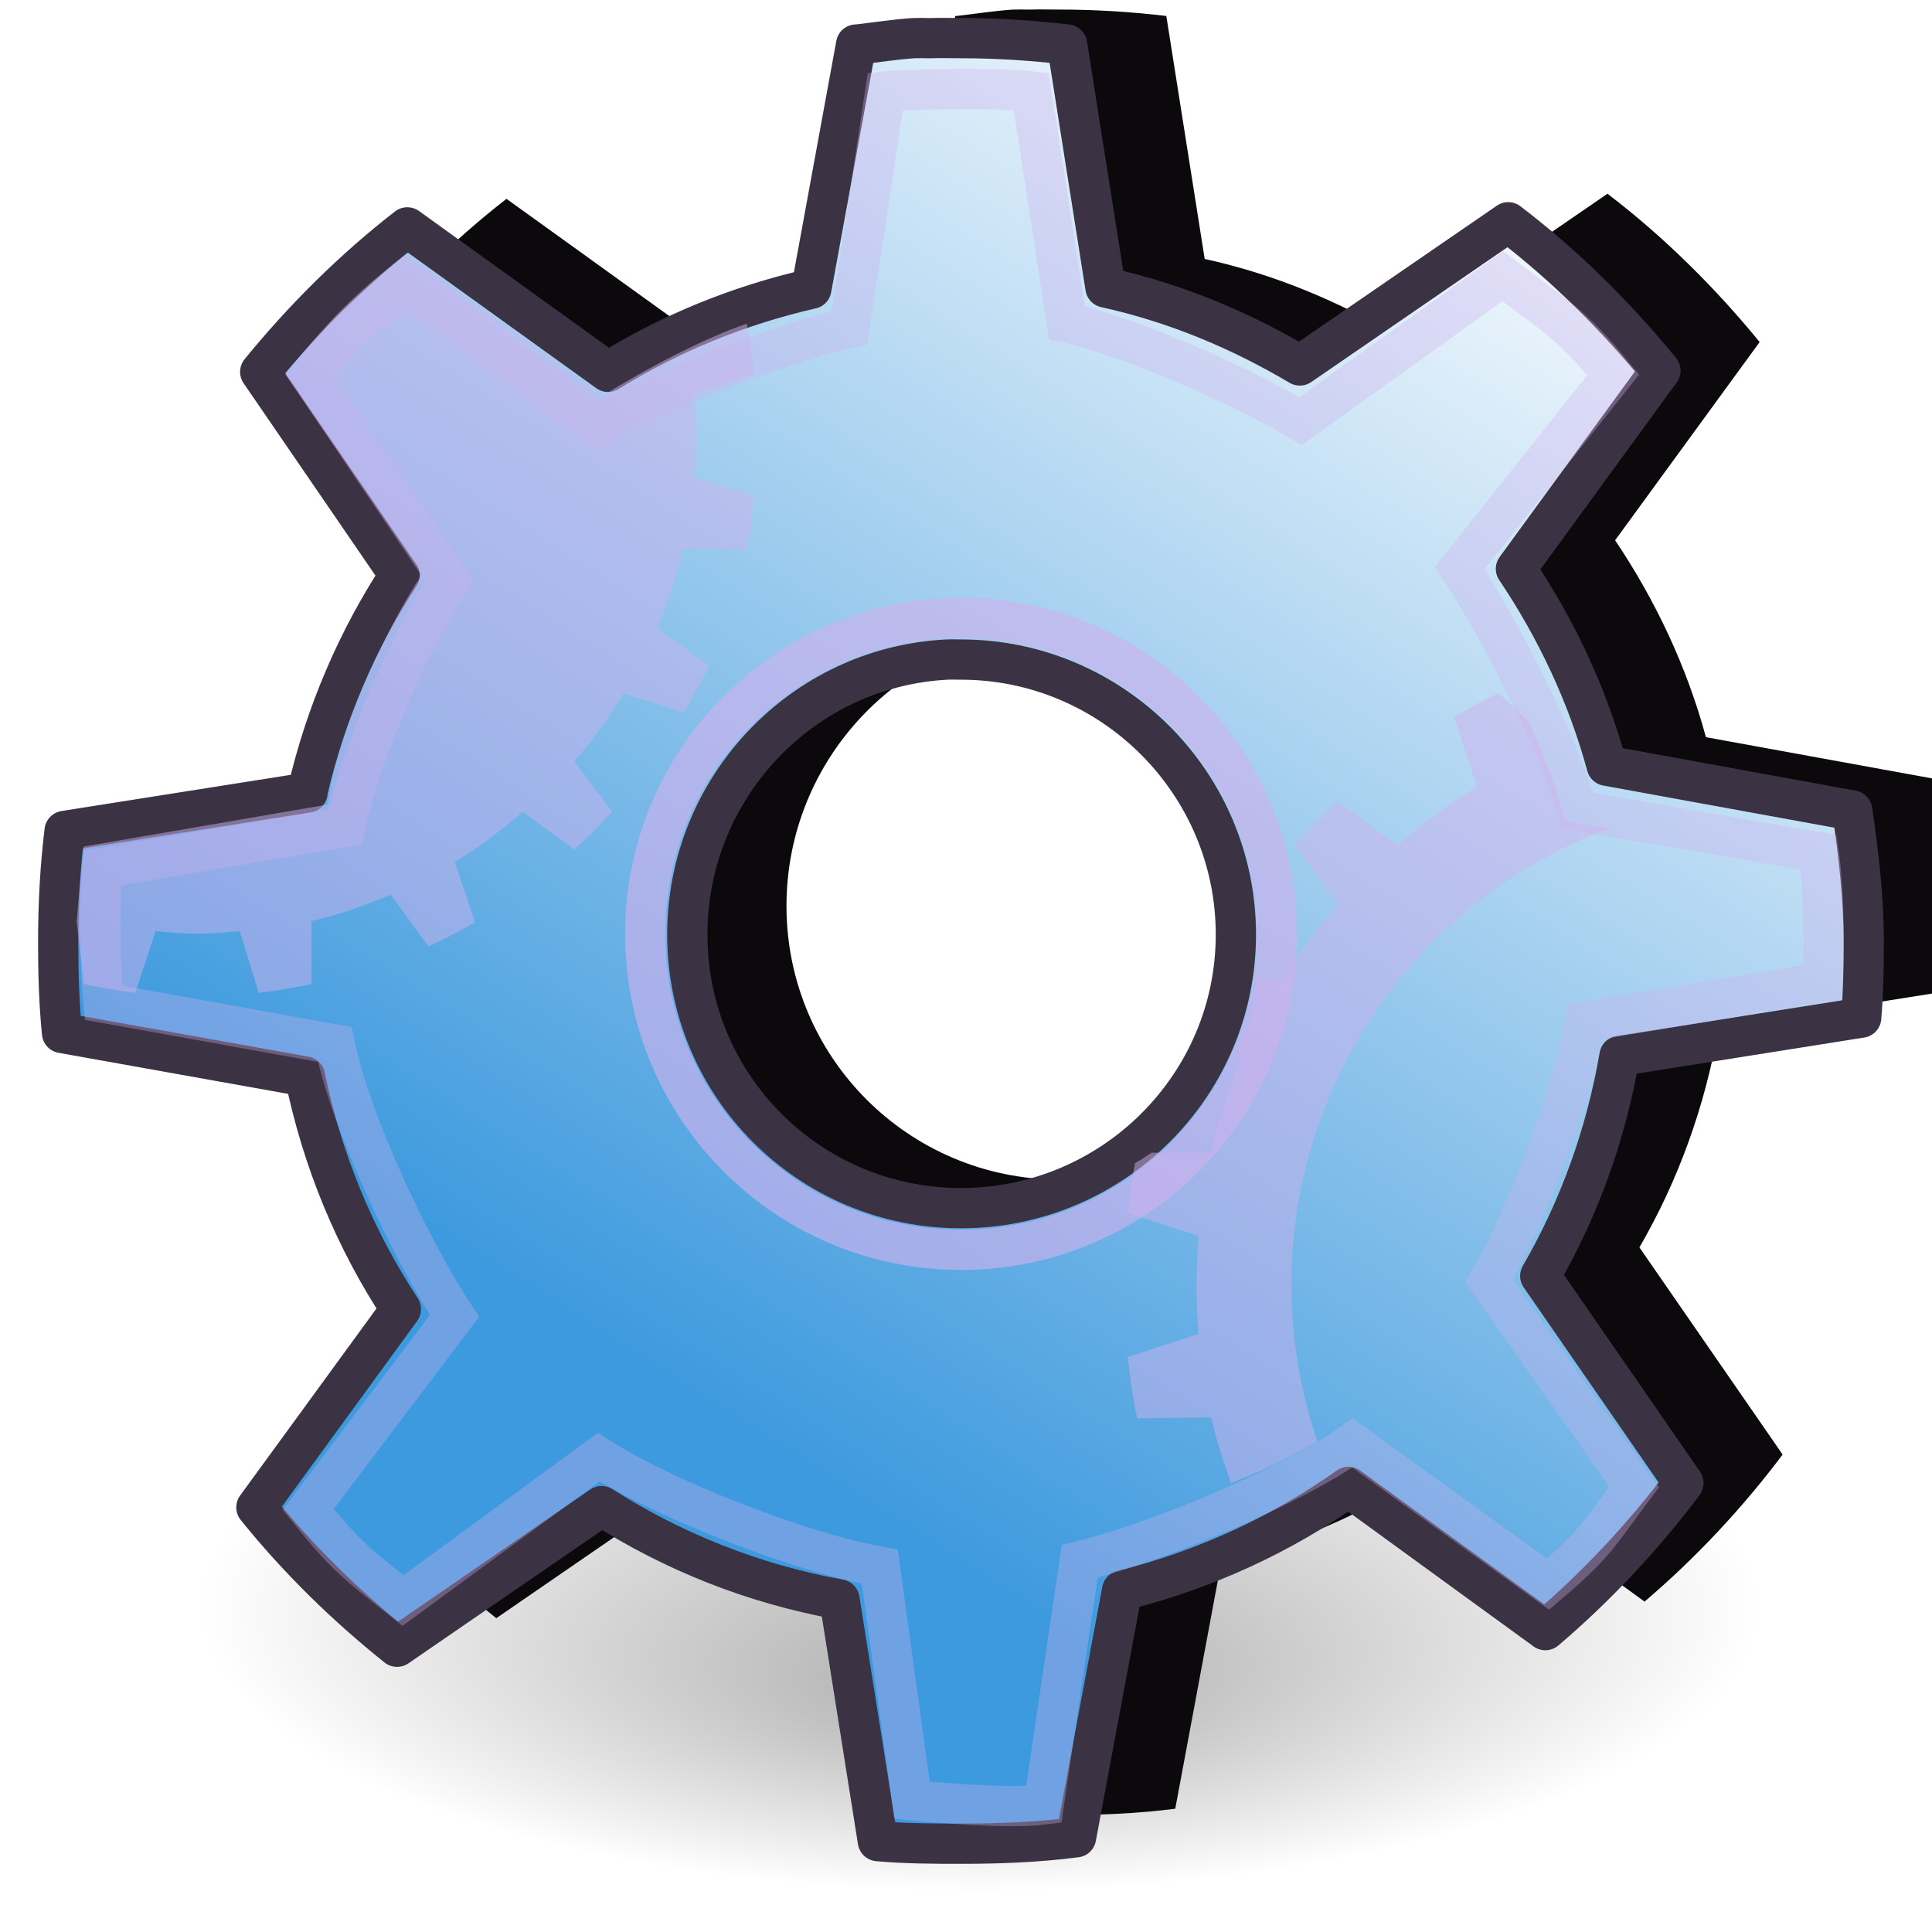
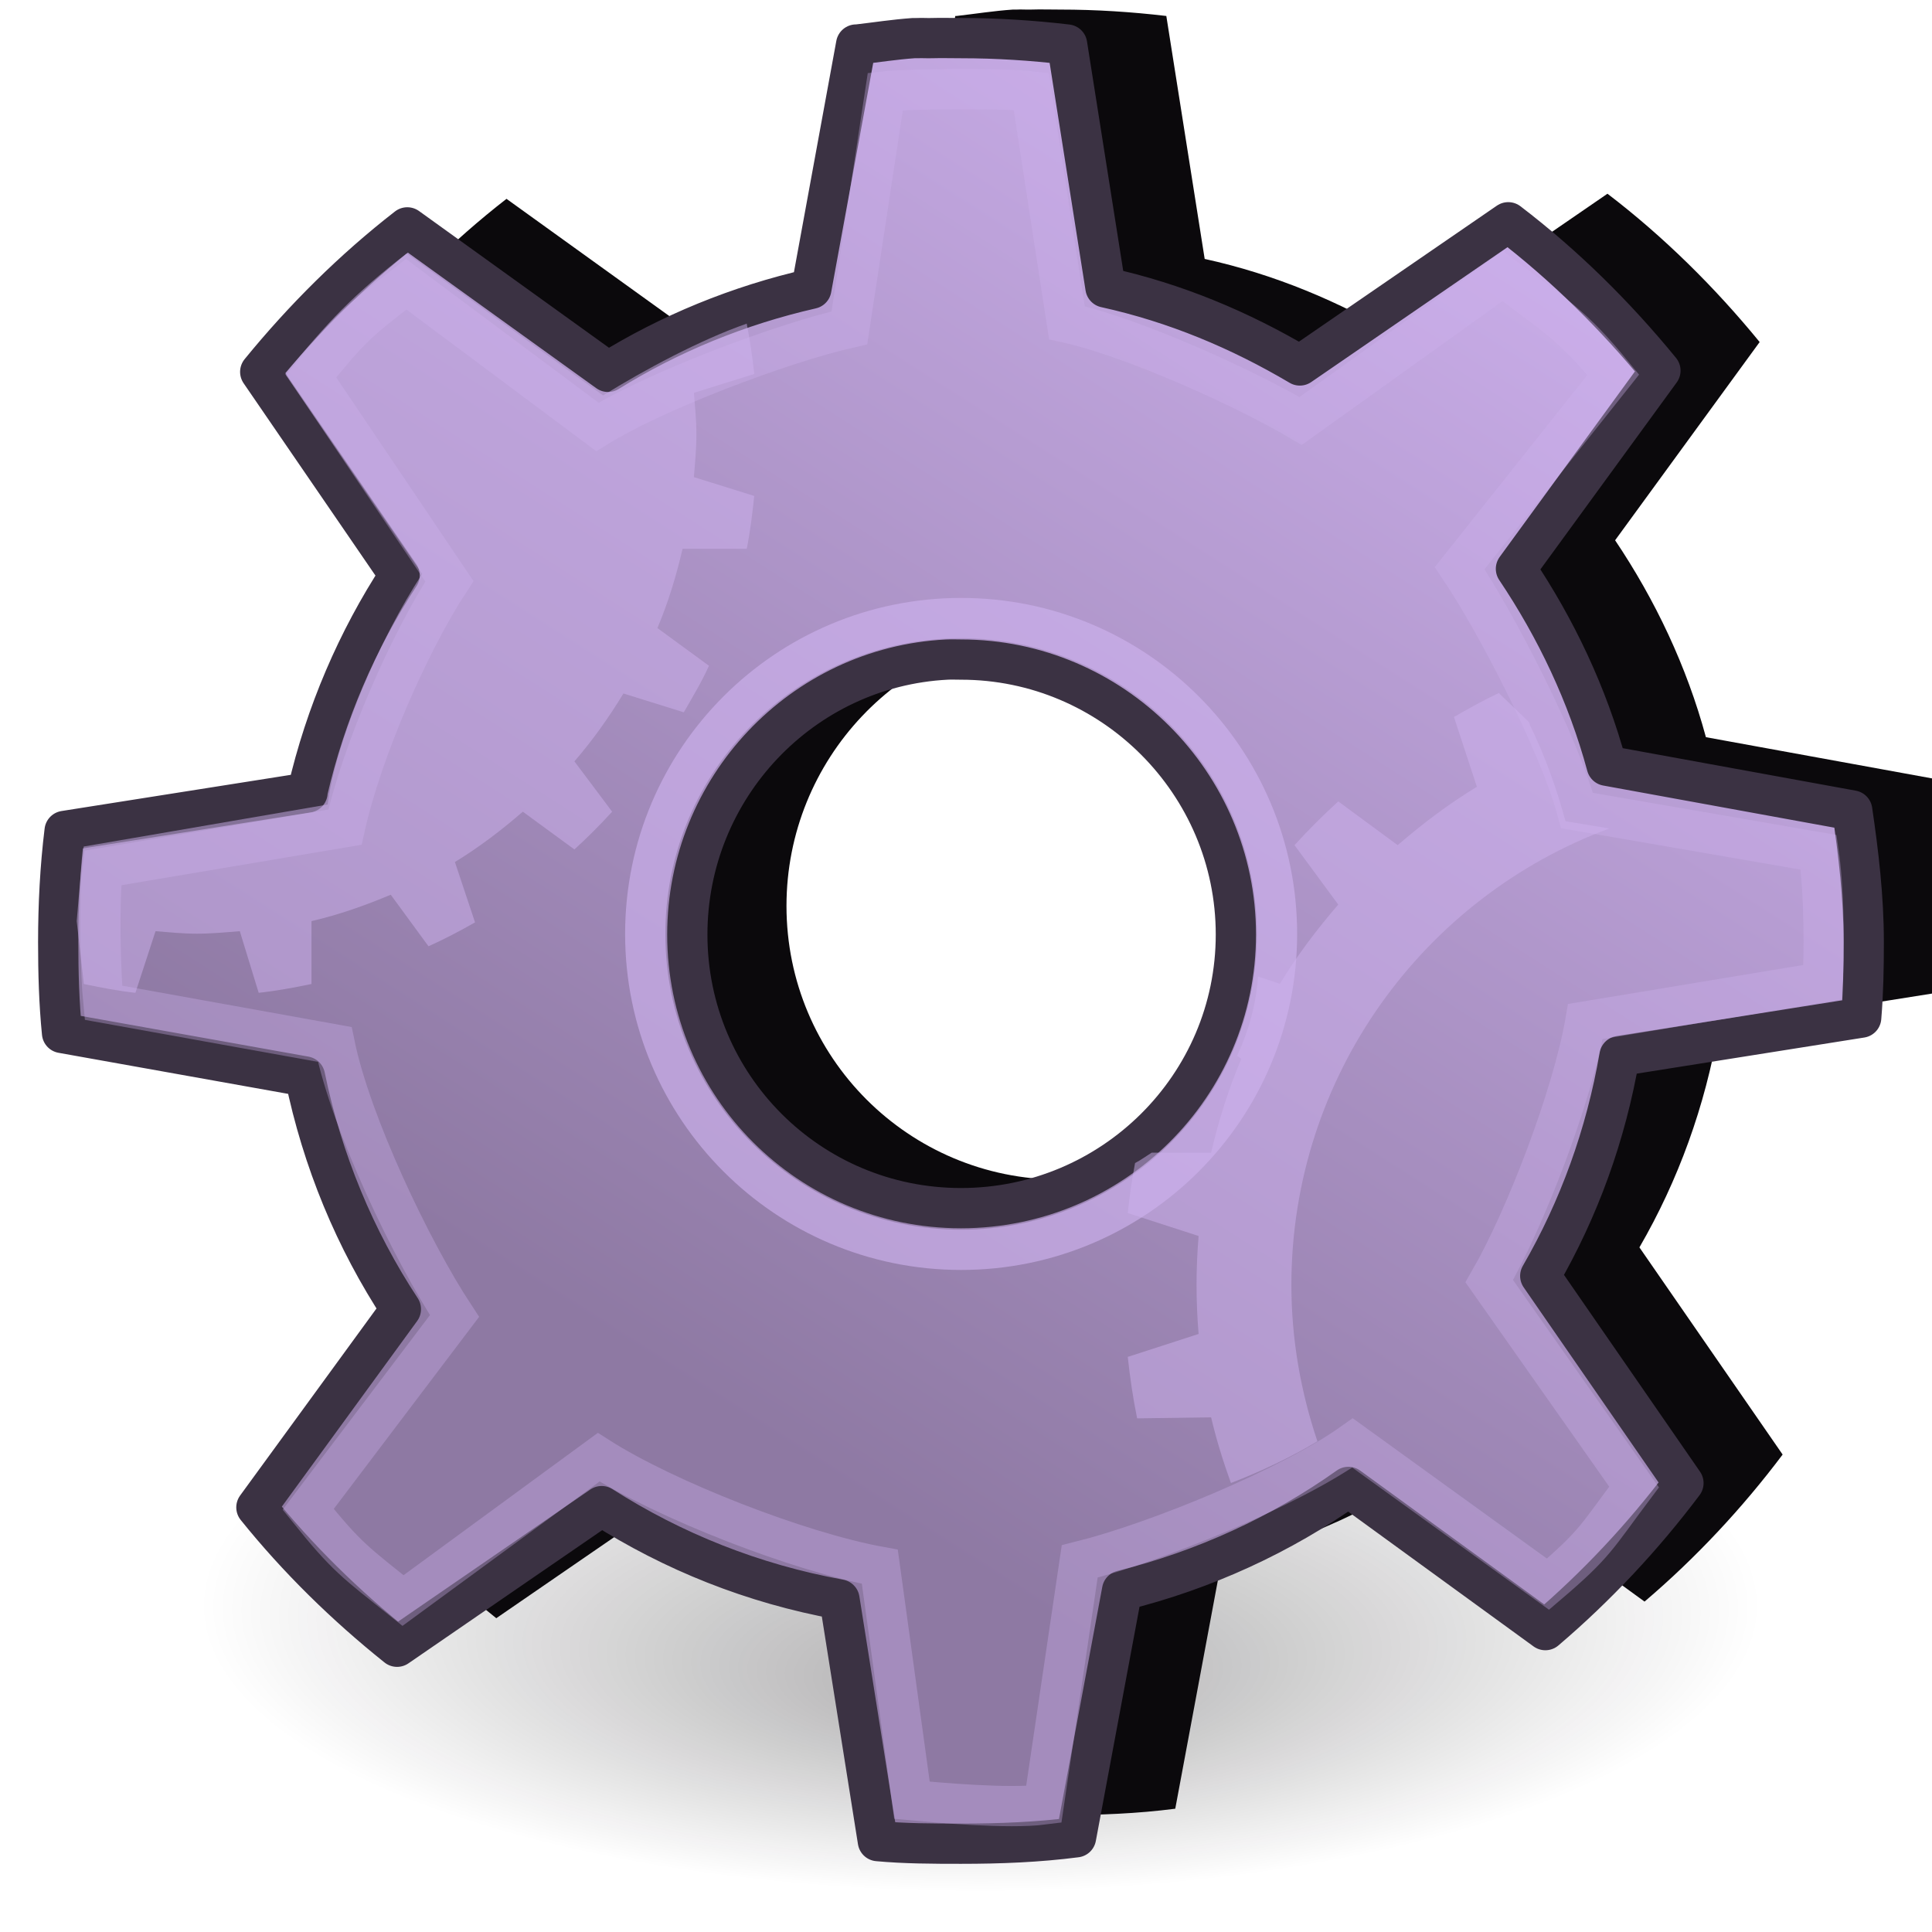
<svg xmlns="http://www.w3.org/2000/svg" xmlns:xlink="http://www.w3.org/1999/xlink" width="48px" height="48px" id="svg53383" version="1.1">
  <defs id="defs3">
    <linearGradient id="linearGradient3264">
-       <stop style="stop-color:#c9c9c9;stop-opacity:1;" offset="0" id="stop3266" />
-       <stop id="stop3276" offset="0.25" style="stop-color:#f8f8f8;stop-opacity:1;" />
-       <stop id="stop3272" offset="0.5" style="stop-color:#e2e2e2;stop-opacity:1;" />
-       <stop style="stop-color:#b0b0b0;stop-opacity:1;" offset="0.75" id="stop3274" />
-       <stop style="stop-color:#c9c9c9;stop-opacity:1;" offset="1" id="stop3268" />
+       <stop style="stop-color:#bea3db;stop-opacity:1;" offset="0" id="stop3266" />
+       <stop id="stop3276" offset="0.25" style="stop-color:#ccafeb;stop-opacity:1;" />
+       <stop id="stop3272" offset="0.5" style="stop-color:#c5a9e3;stop-opacity:1;" />
+       <stop style="stop-color:#b198cc;stop-opacity:1;" offset="0.75" id="stop3274" />
+       <stop style="stop-color:#bea3db;stop-opacity:1;" offset="1" id="stop3268" />
    </linearGradient>
    <linearGradient xlink:href="#linearGradient3264" id="linearGradient3281" gradientUnits="userSpaceOnUse" x1="14.463" y1="12.285" x2="34.534" y2="39.685" gradientTransform="matrix(1.241935,0,0,1.241935,-5.027508,-7.208988)" />
    <linearGradient id="linearGradient2300">
-       <stop id="stop2302" offset="0" style="stop-color:#000000;stop-opacity:0.327;" />
-       <stop id="stop2304" offset="1" style="stop-color:#000000;stop-opacity:0;" />
+       <stop id="stop2302" offset="0" style="stop-color:#0b090c;stop-opacity:0.327;" />
+       <stop id="stop2304" offset="1" style="stop-color:#0b090c;stop-opacity:0;" />
    </linearGradient>
    <linearGradient id="aigrd1" gradientUnits="userSpaceOnUse" x1="99.777" y1="15.424" x2="153" y2="248.631">
-       <stop offset="0" style="stop-color:#184375" id="stop53300" />
-       <stop offset="1" style="stop-color:#C8BDDC" id="stop53302" />
+       <stop offset="0" style="stop-color:#332b3a" id="stop53300" />
+       <stop offset="1" style="stop-color:#bba1d8" id="stop53302" />
    </linearGradient>
    <linearGradient xlink:href="#aigrd1" id="linearGradient53551" gradientUnits="userSpaceOnUse" x1="99.777" y1="15.424" x2="153" y2="248.631" gradientTransform="matrix(0.200685,0,0,0.200685,-0.585758,-1.050787)" />
    <radialGradient gradientUnits="userSpaceOnUse" r="11.69" fy="72.568" fx="14.288" cy="68.873" cx="14.288" gradientTransform="matrix(1.399258,-2.234445e-7,8.196178e-8,0.513264,4.365074,4.839285)" id="radialGradient2308" xlink:href="#linearGradient2300" />
    <linearGradient xlink:href="#linearGradient3264" id="linearGradient3760" gradientUnits="userSpaceOnUse" gradientTransform="matrix(1.241935,0,0,1.241935,-5.027508,-7.208988)" x1="14.463" y1="12.285" x2="34.534" y2="39.685" />
    <linearGradient xlink:href="#linearGradient3165" id="linearGradient3773" gradientUnits="userSpaceOnUse" gradientTransform="matrix(0.200685,0,0,0.200685,-54.33576,-1.050787)" x1="343.777" y1="169.575" x2="447.21" y2="7.449" />
    <linearGradient y2="13.873" x2="22.48" y1="27.428" x1="7.747" gradientUnits="userSpaceOnUse" id="linearGradient3236" xlink:href="#linearGradient3165" />
    <linearGradient gradientTransform="matrix(0.7783402,0,0,0.8510982,20.29359,5.379176)" y2="13.822" x2="23.511" y1="28.257" x1="8.405" gradientUnits="userSpaceOnUse" id="linearGradient3234" xlink:href="#linearGradient3165" />
    <linearGradient y2="13.822" x2="23.511" y1="28.257" x1="8.405" gradientUnits="userSpaceOnUse" id="linearGradient3231" xlink:href="#linearGradient3165" />
    <linearGradient y2="13.822" x2="23.511" y1="28.257" x1="8.405" gradientUnits="userSpaceOnUse" id="linearGradient3226" xlink:href="#linearGradient3165" />
    <linearGradient y2="13.822" x2="23.511" y1="28.257" x1="8.405" gradientUnits="userSpaceOnUse" id="linearGradient3220" xlink:href="#linearGradient3165" />
    <linearGradient y2="13.822" x2="23.511" y1="28.257" x1="8.405" gradientUnits="userSpaceOnUse" id="linearGradient3213" xlink:href="#linearGradient3165" />
    <linearGradient y2="13.873" x2="22.48" y1="27.428" x1="7.747" gradientUnits="userSpaceOnUse" id="linearGradient3209" xlink:href="#linearGradient3165" />
    <linearGradient gradientUnits="userSpaceOnUse" y2="22.214" x2="24.429" y1="22.214" x1="4" id="linearGradient3182" xlink:href="#linearGradient3165" />
    <linearGradient gradientUnits="userSpaceOnUse" y2="16.929" x2="21.286" y1="16.929" x1="9.429" id="linearGradient3170" xlink:href="#linearGradient3165" />
    <linearGradient y2="9.714" x2="32.046" y1="39" x1="15.954" gradientUnits="userSpaceOnUse" id="linearGradient2385" xlink:href="#linearGradient3165" />
    <linearGradient id="linearGradient3165">
-       <stop id="stop3167" offset="0" style="stop-color:#3e9ade;stop-opacity:1;" />
-       <stop id="stop3169" offset="1" style="stop-color:#ffffff;stop-opacity:1;" />
+       <stop id="stop3167" offset="0" style="stop-color:#8e79a3;stop-opacity:1;" />
+       <stop id="stop3169" offset="1" style="stop-color:#ceb1ee;stop-opacity:1;" />
    </linearGradient>
    <linearGradient xlink:href="#linearGradient3165-2" id="linearGradient3773-6" gradientUnits="userSpaceOnUse" gradientTransform="matrix(0.200685,0,0,0.200685,-54.33576,-1.050787)" x1="343.777" y1="169.575" x2="447.21" y2="7.449" />
    <linearGradient id="linearGradient3165-2">
-       <stop id="stop3167-1" offset="0" style="stop-color:#3e9ade;stop-opacity:1;" />
-       <stop id="stop3169-0" offset="1" style="stop-color:#ffffff;stop-opacity:1;" />
+       <stop id="stop3167-1" offset="0" style="stop-color:#8e79a3;stop-opacity:1;" />
+       <stop id="stop3169-0" offset="1" style="stop-color:#ceb1ee;stop-opacity:1;" />
    </linearGradient>
  </defs>
  <g id="layer2">
    <path transform="matrix(1.18638,0,0,1.18638,-4.539687,-7.794678)" d="M 44.286 38.714 A 19.929 9.837 0 1 1  4.429,38.714 A 19.929 9.837 0 1 1  44.286 38.714 z" id="path1538" style="color:#000000;fill:url(#radialGradient2308);fill-opacity:1;fill-rule:evenodd;stroke:none;stroke-width:0.5;stroke-linecap:round;stroke-linejoin:miter;stroke-miterlimit:4;stroke-dashoffset:0;stroke-opacity:1;marker:none;marker-start:none;marker-mid:none;marker-end:none;visibility:visible;display:inline;overflow:visible" />
  </g>
  <g id="layer1">
    <path style="color:#000000;fill:#0b090c;fill-opacity:1;fill-rule:nonzero;stroke:none;stroke-width:1;marker:none;visibility:visible;display:inline;overflow:visible" d="m 25.164,0.238 c -0.473,0.032 -0.933,0.106 -1.398,0.159 l -0.032,0 -1.112,6.068 C 20.81,6.878 19.105,7.578 17.571,8.53 L 12.584,4.94 C 11.235,5.987 10.008,7.208 8.93,8.53 l 3.463,5.051 c -1.051,1.607 -1.842,3.441 -2.287,5.369 -7.6e-5,0.009 -6.2e-5,0.03 0,0.032 L 4.069,19.935 c -0.11,0.901 -0.159,1.833 -0.159,2.764 0,0.762 0.021,1.513 0.095,2.256 l 6.036,1.08 c 0.429,2.096 1.245,4.054 2.383,5.782 L 8.835,36.741 c 1.028,1.276 2.215,2.438 3.495,3.463 l 5.083,-3.495 c 1.776,1.133 3.76,1.928 5.909,2.319 l 0.953,6.004 c 0.677,0.062 1.372,0.064 2.065,0.064 0.979,-10e-7 1.914,-0.037 2.859,-0.159 l 1.144,-6.131 c 2.041,-0.508 3.958,-1.389 5.623,-2.573 l 4.892,3.558 c 1.269,-1.079 2.429,-2.32 3.431,-3.653 l -3.558,-5.147 c 0.964,-1.664 1.631,-3.5 1.97,-5.464 L 48.705,24.573 c 0.053,-0.627 0.064,-1.234 0.064,-1.874 0,-1.112 -0.129,-2.203 -0.286,-3.272 l -6.1,-1.112 c -0.478,-1.765 -1.262,-3.412 -2.256,-4.892 L 43.718,8.498 C 42.605,7.137 41.335,5.88 39.937,4.813 L 34.759,8.371 C 33.27,7.491 31.669,6.815 29.93,6.433 L 28.977,0.397 c -0.867,-0.102 -1.742,-0.159 -2.637,-0.159 -0.242,0 -0.491,-0.008 -0.731,0 -0.117,0.004 -0.233,-0.007 -0.349,0 -0.032,0.002 -0.064,-0.002 -0.095,0 z m 0.826,15.44 c 0.116,-0.006 0.232,0 0.349,0 3.761,0 6.83,3.07 6.83,6.83 10e-7,3.761 -3.07,6.799 -6.83,6.799 -3.761,1e-6 -6.799,-3.038 -6.799,-6.799 1e-6,-3.643 2.851,-6.648 6.449,-6.83 z" id="path3243-5" />
    <path style="opacity:1;color:#000000;fill:url(#linearGradient3773);fill-opacity:1;fill-rule:nonzero;stroke:#3b3243;stroke-width:1;stroke-linecap:round;stroke-linejoin:round;marker:none;marker-start:none;marker-mid:none;marker-end:none;stroke-miterlimit:4;stroke-dasharray:none;stroke-dashoffset:0;stroke-opacity:1;visibility:visible;display:inline;overflow:visible" d="M 22.7,0.947 C 22.226,0.98 21.766,1.053 21.302,1.106 L 21.27,1.106 L 20.158,7.174 C 18.346,7.587 16.641,8.287 15.107,9.239 L 10.119,5.649 C 8.771,6.696 7.544,7.917 6.465,9.239 L 9.928,14.291 C 8.877,15.897 8.086,17.732 7.641,19.66 C 7.641,19.669 7.641,19.69 7.641,19.691 L 1.605,20.644 C 1.494,21.546 1.446,22.477 1.446,23.408 C 1.446,24.17 1.467,24.922 1.541,25.664 L 7.577,26.744 C 8.007,28.84 8.822,30.798 9.96,32.526 L 6.37,37.45 C 7.398,38.727 8.585,39.889 9.865,40.913 L 14.948,37.419 C 16.724,38.552 18.707,39.347 20.857,39.738 L 21.81,45.742 C 22.487,45.804 23.182,45.806 23.875,45.806 C 24.854,45.806 25.789,45.769 26.734,45.647 L 27.878,39.515 C 29.919,39.008 31.836,38.126 33.501,36.942 L 38.394,40.5 C 39.662,39.421 40.823,38.18 41.825,36.847 L 38.267,31.7 C 39.23,30.036 39.898,28.2 40.236,26.236 L 46.241,25.283 C 46.293,24.656 46.304,24.049 46.304,23.408 C 46.304,22.296 46.175,21.205 46.018,20.136 L 39.919,19.024 C 39.441,17.259 38.656,15.612 37.663,14.132 L 41.253,9.208 C 40.14,7.847 38.871,6.59 37.472,5.522 L 32.294,9.08 C 30.806,8.2 29.204,7.525 27.465,7.142 L 26.512,1.106 C 25.644,1.004 24.77,0.947 23.875,0.947 C 23.633,0.947 23.384,0.94 23.144,0.947 C 23.027,0.951 22.912,0.941 22.795,0.947 C 22.763,0.949 22.731,0.945 22.7,0.947 z M 23.526,16.387 C 23.642,16.381 23.757,16.387 23.875,16.387 C 27.636,16.387 30.705,19.457 30.705,23.218 C 30.705,26.978 27.636,30.016 23.875,30.016 C 20.114,30.016 17.076,26.978 17.076,23.218 C 17.076,19.575 19.928,16.57 23.526,16.387 z " id="path3243" />
    <path style="opacity:0.648;color:#000000;fill:none;fill-opacity:1;fill-rule:nonzero;stroke:#ceb1ee;stroke-width:1.622;stroke-linecap:butt;stroke-linejoin:miter;marker:none;marker-start:none;marker-mid:none;marker-end:none;stroke-miterlimit:4;stroke-dasharray:none;stroke-dashoffset:0;stroke-opacity:1;visibility:visible;display:inline;overflow:visible" id="path3283" d="M 36.239 23.782 A 12.728 12.728 0 1 1  10.783,23.782 A 12.728 12.728 0 1 1  36.239 23.782 z" transform="matrix(0.616598,0,0,0.616598,9.38202,8.539674)" />
    <path id="path3285" d="M 21.996,2.27 21.103,8.145 C 19.404,8.532 16.279,9.715 14.842,10.607 L 10.092,7.062 C 8.828,8.043 8.741,8.11 7.731,9.349 l 3.434,5.093 c -0.986,1.506 -2.169,4.19 -2.594,6.108 0,0 -6.018,1.014 -6.018,1.014 -0.103,0.845 -0.054,2.653 0.016,3.349 l 5.748,1.036 c 0.402,1.965 1.908,5.127 2.975,6.747 l -3.635,4.803 c 0.964,1.196 1.157,1.306 2.356,2.266 l 4.861,-3.561 c 1.665,1.062 4.97,2.354 6.985,2.721 l 0.798,5.801 c 0.635,0.058 2.389,0.22 3.275,0.106 l 0.893,-6.039 c 1.913,-0.476 5.218,-1.833 6.779,-2.943 l 4.855,3.508 c 1.189,-1.012 1.2,-1.164 2.139,-2.414 l -3.598,-5.114 c 0.903,-1.56 2.071,-4.611 2.388,-6.451 l 5.891,-0.977 c 0.049,-0.587 0.052,-2.225 -0.095,-3.227 L 39.182,20.138 C 38.734,18.484 37.196,15.502 36.265,14.115 L 40.08,9.312 C 39.037,8.037 38.649,7.862 37.338,6.861 L 32.314,10.459 C 30.919,9.634 28.137,8.376 26.507,8.018 L 25.62,2.27 c -0.813,-0.096 -3.159,-0.053 -3.624,0 z" style="opacity:0.347;color:#000000;fill:none;stroke:#ceb1ee;stroke-width:1;stroke-linecap:butt;stroke-linejoin:miter;stroke-miterlimit:4;stroke-opacity:1;stroke-dasharray:none;stroke-dashoffset:0;marker:none;visibility:visible;display:inline;overflow:visible" />
    <path style="opacity:0.5;color:#000000;fill:#ceb1ee;fill-opacity:1;fill-rule:nonzero;stroke:none;stroke-width:1;stroke-linecap:butt;stroke-linejoin:miter;marker:none;marker-start:none;marker-mid:none;marker-end:none;stroke-miterlimit:4;stroke-dasharray:none;stroke-dashoffset:0;stroke-opacity:1;visibility:visible;display:inline;overflow:visible" d="M 10.103,6.297 C 8.755,7.344 8.166,7.972 7.087,9.294 L 10.49,14.259 C 9.439,15.858 8.332,18.426 8.142,19.988 C 8.142,19.988 2.08,21.032 2.08,21.032 C 2.011,21.595 1.906,22.885 1.906,22.885 L 2.083,24.447 C 2.511,24.536 2.923,24.618 3.364,24.666 L 3.864,23.135 C 4.208,23.163 4.544,23.197 4.896,23.197 C 5.247,23.197 5.614,23.163 5.958,23.135 L 6.427,24.666 C 6.868,24.618 7.312,24.536 7.739,24.447 L 7.739,22.885 C 8.425,22.725 9.071,22.497 9.708,22.229 L 10.646,23.51 C 11.048,23.328 11.421,23.134 11.802,22.916 L 11.302,21.416 C 11.899,21.054 12.464,20.621 12.989,20.166 L 14.271,21.104 C 14.596,20.807 14.912,20.492 15.208,20.166 L 14.271,18.916 C 14.725,18.39 15.127,17.826 15.489,17.229 L 16.989,17.697 C 17.207,17.316 17.433,16.943 17.614,16.541 L 16.333,15.604 C 16.602,14.967 16.798,14.321 16.958,13.635 L 18.552,13.635 C 18.64,13.207 18.691,12.764 18.739,12.322 L 17.239,11.854 C 17.268,11.51 17.302,11.142 17.302,10.791 C 17.302,10.44 17.268,10.104 17.239,9.76 L 18.739,9.291 C 18.694,8.871 18.634,8.449 18.552,8.041 C 17.404,8.44 15.999,9.194 14.983,9.825 L 10.103,6.297 z " id="path3767" />
    <path style="opacity:0.5;color:#000000;fill:#ceb1ee;fill-opacity:1;fill-rule:nonzero;stroke:none;stroke-width:1;stroke-linecap:butt;stroke-linejoin:miter;marker:none;marker-start:none;marker-mid:none;marker-end:none;stroke-miterlimit:4;stroke-dasharray:none;stroke-dashoffset:0;stroke-opacity:1;visibility:visible;display:inline;overflow:visible" d="M 37.237,17.218 C 36.853,17.399 36.49,17.604 36.123,17.813 L 36.693,19.548 C 35.996,19.97 35.338,20.468 34.725,20.998 L 33.249,19.911 C 32.869,20.257 32.507,20.618 32.162,20.998 L 33.249,22.474 C 32.719,23.087 32.222,23.745 31.799,24.442 L 31.255,24.261 C 31.208,24.961 31.019,25.622 30.737,26.229 L 30.841,26.306 C 30.528,27.049 30.276,27.837 30.09,28.637 L 28.614,28.637 C 28.478,28.722 28.344,28.822 28.2,28.896 C 28.122,29.311 28.065,29.713 28.019,30.138 L 29.779,30.708 C 29.746,31.109 29.728,31.515 29.728,31.925 C 29.728,32.335 29.746,32.741 29.779,33.142 L 28.019,33.712 C 28.075,34.226 28.149,34.74 28.252,35.239 L 30.09,35.213 C 30.218,35.763 30.393,36.321 30.582,36.845 C 31.327,36.557 32.056,36.215 32.731,35.809 C 32.32,34.593 32.084,33.28 32.084,31.925 C 32.084,26.727 35.376,22.288 39.981,20.584 L 38.894,20.403 C 38.671,19.58 38.382,18.774 38.013,18.02 C 38.003,17.998 37.999,17.965 37.988,17.943 L 37.936,17.891 L 37.237,17.218 z " id="path3770" />
  </g>
</svg>
